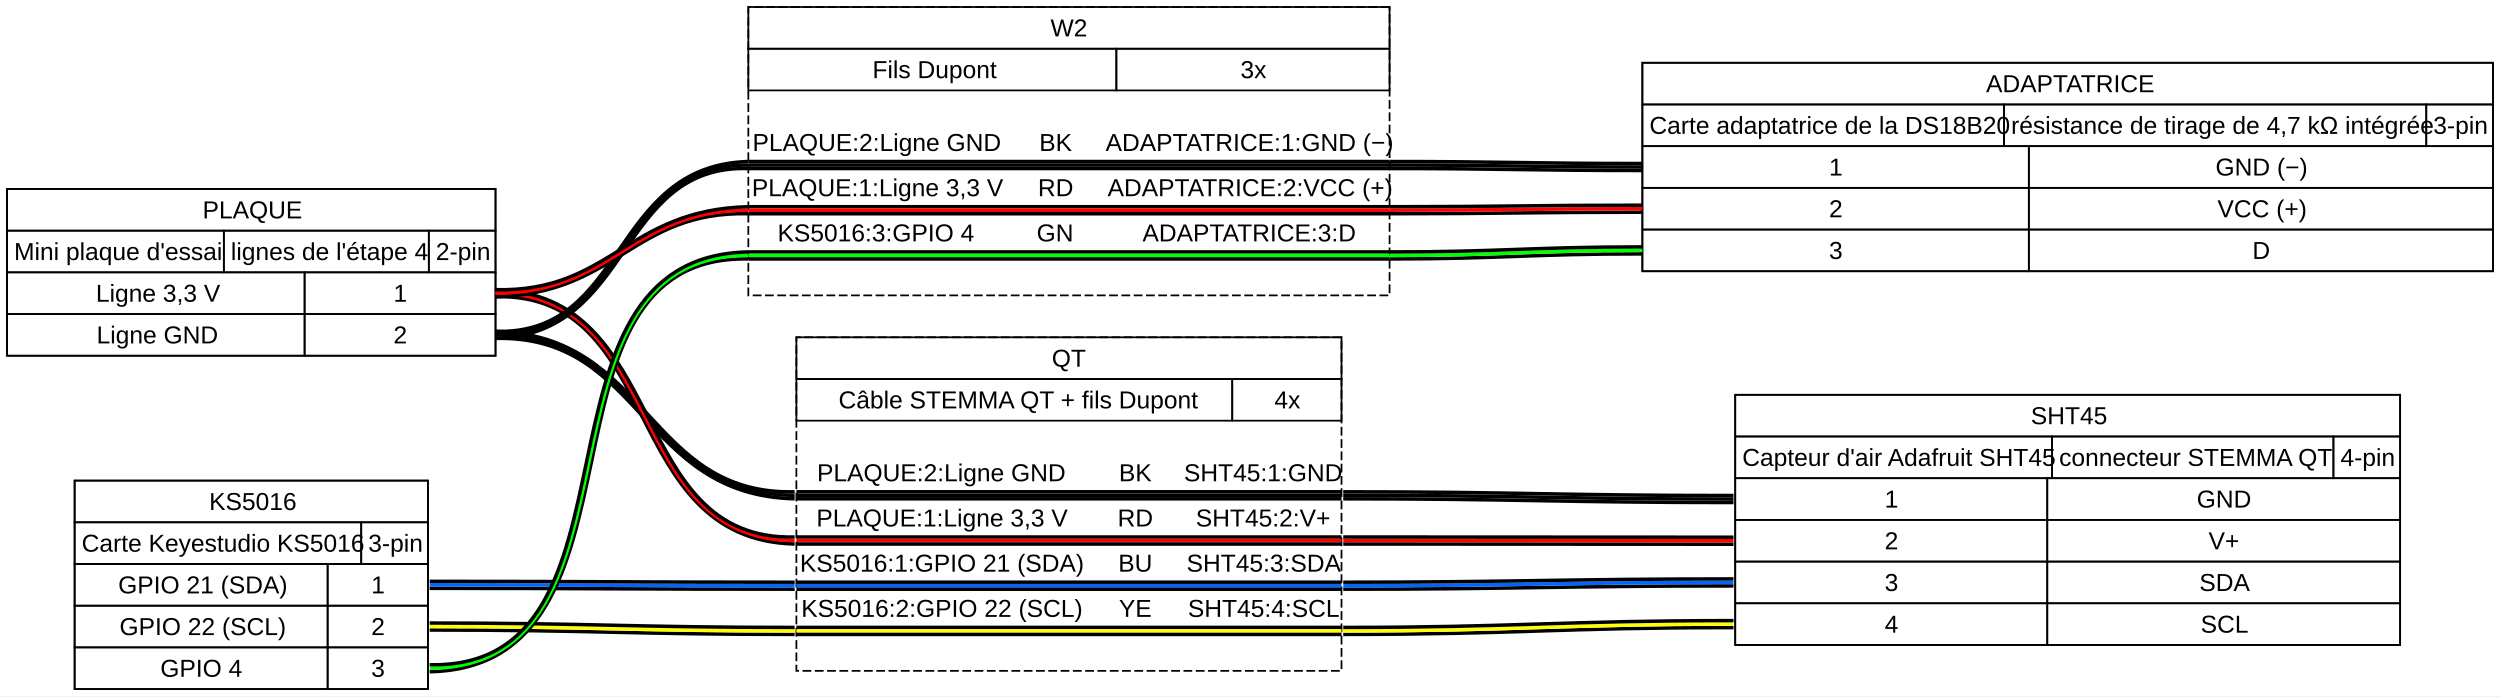
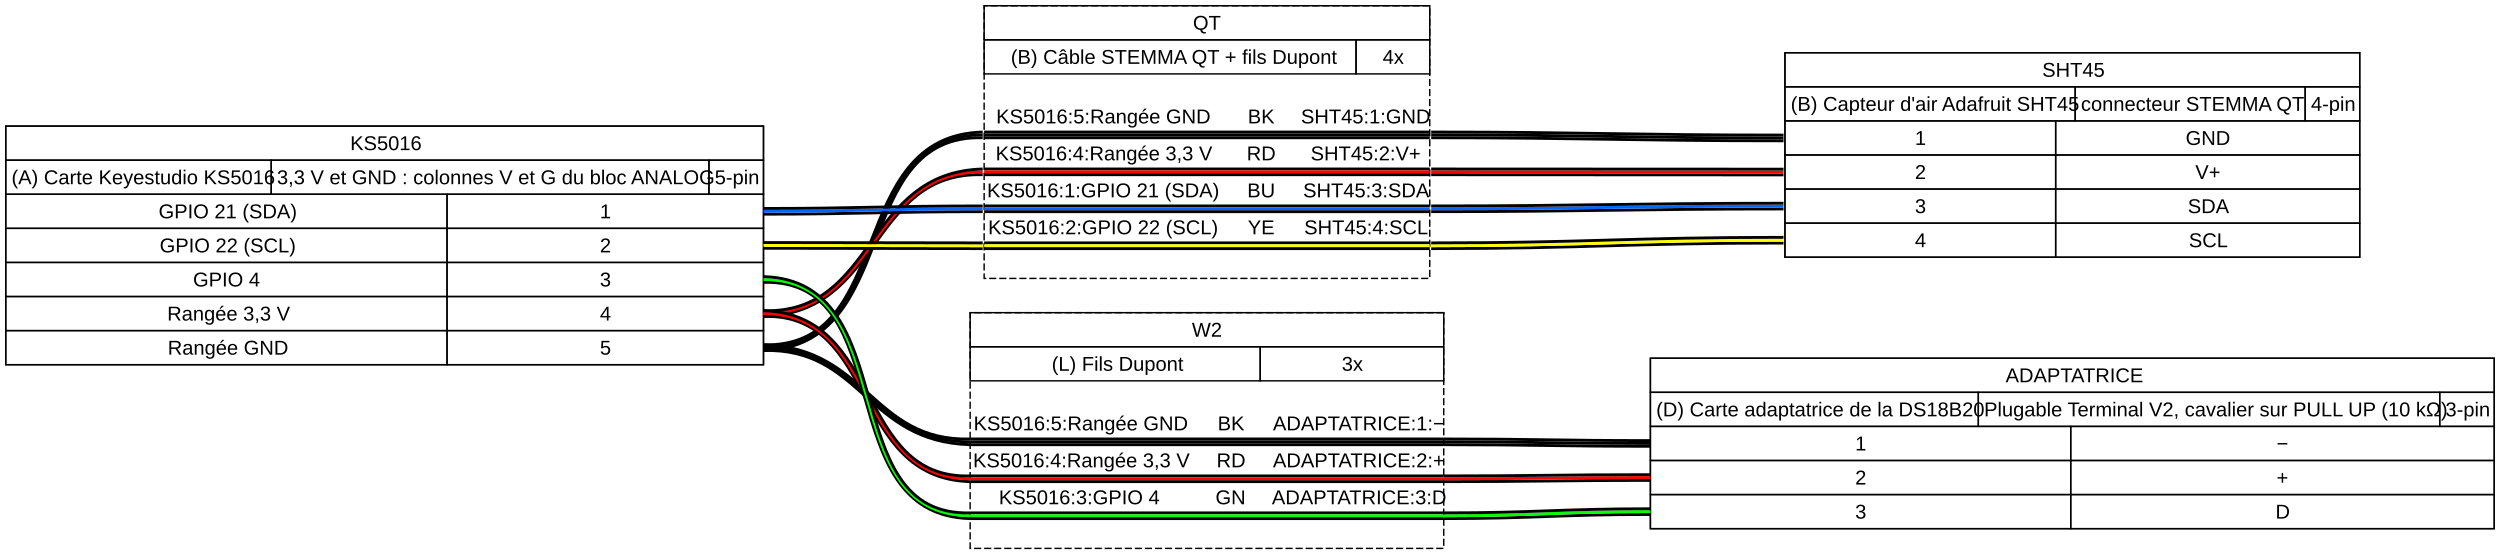
- <svg xmlns="http://www.w3.org/2000/svg" width="1424pt" height="397pt" viewBox="0.00 0.00 1424.00 397.00">
-   <g id="graph0" class="graph" transform="scale(1 1) rotate(0) translate(4 392.5)">
-     <polygon fill="#ffffff" stroke="none" points="-4,4 -4,-392.5 1420,-392.5 1420,4 -4,4" />
+ <svg xmlns="http://www.w3.org/2000/svg" width="1742pt" height="386pt" viewBox="0.00 0.00 1742.00 386.00">
+   <g id="graph0" class="graph" transform="scale(1 1) rotate(0) translate(4 382.12)">
+     <polygon fill="#ffffff" stroke="none" points="-4,4 -4,-382.12 1738,-382.12 1738,4 -4,4" />
    <g id="node1" class="node">
-       <polygon fill="#ffffff" stroke="black" points="278.25,-284.88 0,-284.88 0,-189.88 278.25,-189.88 278.25,-284.88" />
-       <polygon fill="none" stroke="black" points="0,-261.12 0,-284.88 278.25,-284.88 278.25,-261.12 0,-261.12" />
-       <text xml:space="preserve" text-anchor="start" x="111.38" y="-268.12" font-family="arial" font-size="14.00">PLAQUE</text>
-       <polygon fill="none" stroke="black" points="0,-237.38 0,-261.12 123.5,-261.12 123.5,-237.38 0,-237.38" />
-       <text xml:space="preserve" text-anchor="start" x="4" y="-244.38" font-family="arial" font-size="14.00">Mini plaque d'essai</text>
-       <polygon fill="none" stroke="black" points="123.5,-237.38 123.5,-261.12 240.25,-261.12 240.25,-237.38 123.5,-237.38" />
-       <text xml:space="preserve" text-anchor="start" x="127.5" y="-244.38" font-family="arial" font-size="14.00">lignes de l'étape 4</text>
-       <polygon fill="none" stroke="black" points="240.25,-237.38 240.25,-261.12 278.25,-261.12 278.25,-237.38 240.25,-237.38" />
-       <text xml:space="preserve" text-anchor="start" x="244.25" y="-244.38" font-family="arial" font-size="14.00">2-pin</text>
-       <polygon fill="none" stroke="black" points="0,-213.62 0,-237.38 169.5,-237.38 169.5,-213.62 0,-213.62" />
-       <text xml:space="preserve" text-anchor="start" x="50.62" y="-220.62" font-family="arial" font-size="14.00">Ligne 3,3 V</text>
-       <polygon fill="none" stroke="black" points="169.5,-213.62 169.5,-237.38 278.25,-237.38 278.25,-213.62 169.5,-213.62" />
-       <text xml:space="preserve" text-anchor="start" x="220.12" y="-220.62" font-family="arial" font-size="14.00">1</text>
-       <polygon fill="none" stroke="black" points="0,-189.88 0,-213.62 169.5,-213.62 169.5,-189.88 0,-189.88" />
-       <text xml:space="preserve" text-anchor="start" x="51" y="-196.88" font-family="arial" font-size="14.00">Ligne GND</text>
-       <polygon fill="none" stroke="black" points="169.5,-189.88 169.5,-213.62 278.25,-213.62 278.25,-189.88 169.5,-189.88" />
-       <text xml:space="preserve" text-anchor="start" x="220.12" y="-196.88" font-family="arial" font-size="14.00">2</text>
+       <polygon fill="#ffffff" stroke="black" points="528,-294.25 0,-294.25 0,-128 528,-128 528,-294.25" />
+       <polygon fill="none" stroke="black" points="0,-270.5 0,-294.25 528,-294.25 528,-270.5 0,-270.5" />
+       <text xml:space="preserve" text-anchor="start" x="240" y="-277.5" font-family="arial" font-size="14.00">KS5016</text>
+       <polygon fill="none" stroke="black" points="0,-246.75 0,-270.5 185,-270.5 185,-246.75 0,-246.75" />
+       <text xml:space="preserve" text-anchor="start" x="4" y="-253.75" font-family="arial" font-size="14.00">(A) Carte Keyestudio KS5016</text>
+       <polygon fill="none" stroke="black" points="185,-246.75 185,-270.5 490,-270.5 490,-246.75 185,-246.75" />
+       <text xml:space="preserve" text-anchor="start" x="189" y="-253.75" font-family="arial" font-size="14.00">3,3 V et GND : colonnes V et G du bloc ANALOG</text>
+       <polygon fill="none" stroke="black" points="490,-246.75 490,-270.5 528,-270.5 528,-246.75 490,-246.75" />
+       <text xml:space="preserve" text-anchor="start" x="494" y="-253.75" font-family="arial" font-size="14.00">5-pin</text>
+       <polygon fill="none" stroke="black" points="0,-223 0,-246.75 307.5,-246.75 307.5,-223 0,-223" />
+       <text xml:space="preserve" text-anchor="start" x="106.5" y="-230" font-family="arial" font-size="14.00">GPIO 21 (SDA)</text>
+       <polygon fill="none" stroke="black" points="307.5,-223 307.5,-246.75 528,-246.75 528,-223 307.5,-223" />
+       <text xml:space="preserve" text-anchor="start" x="414" y="-230" font-family="arial" font-size="14.00">1</text>
+       <polygon fill="none" stroke="black" points="0,-199.25 0,-223 307.5,-223 307.5,-199.25 0,-199.25" />
+       <text xml:space="preserve" text-anchor="start" x="107.25" y="-206.25" font-family="arial" font-size="14.00">GPIO 22 (SCL)</text>
+       <polygon fill="none" stroke="black" points="307.5,-199.25 307.5,-223 528,-223 528,-199.25 307.5,-199.25" />
+       <text xml:space="preserve" text-anchor="start" x="414" y="-206.25" font-family="arial" font-size="14.00">2</text>
+       <polygon fill="none" stroke="black" points="0,-175.5 0,-199.25 307.5,-199.25 307.5,-175.5 0,-175.5" />
+       <text xml:space="preserve" text-anchor="start" x="130.5" y="-182.5" font-family="arial" font-size="14.00">GPIO 4</text>
+       <polygon fill="none" stroke="black" points="307.5,-175.5 307.5,-199.25 528,-199.25 528,-175.5 307.5,-175.5" />
+       <text xml:space="preserve" text-anchor="start" x="414" y="-182.5" font-family="arial" font-size="14.00">3</text>
+       <polygon fill="none" stroke="black" points="0,-151.75 0,-175.5 307.5,-175.5 307.5,-151.75 0,-151.75" />
+       <text xml:space="preserve" text-anchor="start" x="112.5" y="-158.75" font-family="arial" font-size="14.00">Rangée 3,3 V</text>
+       <polygon fill="none" stroke="black" points="307.5,-151.75 307.5,-175.5 528,-175.5 528,-151.75 307.5,-151.75" />
+       <text xml:space="preserve" text-anchor="start" x="414" y="-158.75" font-family="arial" font-size="14.00">4</text>
+       <polygon fill="none" stroke="black" points="0,-128 0,-151.75 307.5,-151.75 307.5,-128 0,-128" />
+       <text xml:space="preserve" text-anchor="start" x="112.88" y="-135" font-family="arial" font-size="14.00">Rangée GND</text>
+       <polygon fill="none" stroke="black" points="307.5,-128 307.5,-151.75 528,-151.75 528,-128 307.5,-128" />
+       <text xml:space="preserve" text-anchor="start" x="414" y="-135" font-family="arial" font-size="14.00">5</text>
+     </g>
+     <g id="node4" class="node">
+       <polygon fill="#ffffff" stroke="black" stroke-dasharray="5,2" points="992.25,-378.12 681.75,-378.12 681.75,-188.12 992.25,-188.12 992.25,-378.12" />
+       <polygon fill="none" stroke="black" points="681.75,-354.38 681.75,-378.12 992.25,-378.12 992.25,-354.38 681.75,-354.38" />
+       <text xml:space="preserve" text-anchor="start" x="827.25" y="-361.38" font-family="arial" font-size="14.00">QT</text>
+       <polygon fill="none" stroke="black" points="681.75,-330.62 681.75,-354.38 940.88,-354.38 940.88,-330.62 681.75,-330.62" />
+       <text xml:space="preserve" text-anchor="start" x="700.31" y="-337.62" font-family="arial" font-size="14.00">(B) Câble STEMMA QT + fils Dupont</text>
+       <polygon fill="none" stroke="black" points="940.88,-330.62 940.88,-354.38 992.25,-354.38 992.25,-330.62 940.88,-330.62" />
+       <text xml:space="preserve" text-anchor="start" x="959.44" y="-337.62" font-family="arial" font-size="14.00">4x</text>
+       <text xml:space="preserve" text-anchor="start" x="760.62" y="-315.88" font-family="arial" font-size="14.00"> </text>
+       <text xml:space="preserve" text-anchor="start" x="690.12" y="-296.12" font-family="arial" font-size="14.00">KS5016:5:Rangée GND</text>
+       <text xml:space="preserve" text-anchor="start" x="846" y="-296.12" font-family="arial" font-size="14.00">     BK    </text>
+       <text xml:space="preserve" text-anchor="start" x="902.5" y="-296.12" font-family="arial" font-size="14.00">SHT45:1:GND</text>
+       <polygon fill="#000000" stroke="none" points="681.75,-289.12 681.75,-291.12 992.25,-291.12 992.25,-289.12 681.75,-289.12" />
+       <polygon fill="#000000" stroke="none" points="681.75,-287.12 681.75,-289.12 992.25,-289.12 992.25,-287.12 681.75,-287.12" />
+       <polygon fill="#000000" stroke="none" points="681.75,-285.12 681.75,-287.12 992.25,-287.12 992.25,-285.12 681.75,-285.12" />
+       <text xml:space="preserve" text-anchor="start" x="689.75" y="-270.38" font-family="arial" font-size="14.00">KS5016:4:Rangée 3,3 V</text>
+       <text xml:space="preserve" text-anchor="start" x="845.25" y="-270.38" font-family="arial" font-size="14.00">     RD    </text>
+       <text xml:space="preserve" text-anchor="start" x="909.25" y="-270.38" font-family="arial" font-size="14.00">SHT45:2:V+</text>
+       <polygon fill="#000000" stroke="none" points="681.75,-263.38 681.75,-265.38 992.25,-265.38 992.25,-263.38 681.75,-263.38" />
+       <polygon fill="#ff0000" stroke="none" points="681.75,-261.38 681.75,-263.38 992.25,-263.38 992.25,-261.38 681.75,-261.38" />
+       <polygon fill="#000000" stroke="none" points="681.75,-259.38 681.75,-261.38 992.25,-261.38 992.25,-259.38 681.75,-259.38" />
+       <text xml:space="preserve" text-anchor="start" x="683.75" y="-244.62" font-family="arial" font-size="14.00">KS5016:1:GPIO 21 (SDA)</text>
+       <text xml:space="preserve" text-anchor="start" x="845.62" y="-244.62" font-family="arial" font-size="14.00">     BU    </text>
+       <text xml:space="preserve" text-anchor="start" x="904" y="-244.62" font-family="arial" font-size="14.00">SHT45:3:SDA</text>
+       <polygon fill="#000000" stroke="none" points="681.75,-237.62 681.75,-239.62 992.25,-239.62 992.25,-237.62 681.75,-237.62" />
+       <polygon fill="#0066ff" stroke="none" points="681.75,-235.62 681.75,-237.62 992.25,-237.62 992.25,-235.62 681.75,-235.62" />
+       <polygon fill="#000000" stroke="none" points="681.75,-233.62 681.75,-235.62 992.25,-235.62 992.25,-233.62 681.75,-233.62" />
+       <text xml:space="preserve" text-anchor="start" x="684.5" y="-218.88" font-family="arial" font-size="14.00">KS5016:2:GPIO 22 (SCL)</text>
+       <text xml:space="preserve" text-anchor="start" x="846" y="-218.88" font-family="arial" font-size="14.00">     YE    </text>
+       <text xml:space="preserve" text-anchor="start" x="904.75" y="-218.88" font-family="arial" font-size="14.00">SHT45:4:SCL</text>
+       <polygon fill="#000000" stroke="none" points="681.75,-211.88 681.75,-213.88 992.25,-213.88 992.25,-211.88 681.75,-211.88" />
+       <polygon fill="#ffff00" stroke="none" points="681.75,-209.88 681.75,-211.88 992.25,-211.88 992.25,-209.88 681.75,-209.88" />
+       <polygon fill="#000000" stroke="none" points="681.75,-207.88 681.75,-209.88 992.25,-209.88 992.25,-207.88 681.75,-207.88" />
+       <text xml:space="preserve" text-anchor="start" x="760.62" y="-193.12" font-family="arial" font-size="14.00"> </text>
+     </g>
+     <g id="edge1" class="edge">
+       <path fill="none" stroke="#000000" stroke-width="2" d="M528,-137.88C624.55,-140.35 588.09,-288.6 680.75,-286.13" />
+       <path fill="none" stroke="#000000" stroke-width="2" d="M528,-139.87C622.61,-139.87 586.14,-288.13 680.75,-288.13" />
+       <path fill="none" stroke="#000000" stroke-width="2" d="M528,-141.87C620.66,-139.4 584.2,-287.65 680.75,-290.12" />
+     </g>
+     <g id="edge3" class="edge">
+       <path fill="none" stroke="#000000" stroke-width="2" d="M528,-161.63C610.83,-163.81 601.9,-262.56 680.75,-260.38" />
+       <path fill="none" stroke="#ff0000" stroke-width="2" d="M528,-163.62C608.84,-163.63 599.91,-262.38 680.75,-262.38" />
+       <path fill="none" stroke="#000000" stroke-width="2" d="M528,-165.62C606.85,-163.44 597.92,-262.19 680.75,-264.37" />
+     </g>
+     <g id="edge5" class="edge">
+       <path fill="none" stroke="#000000" stroke-width="2" d="M528,-232.88C596.1,-232.89 613.06,-234.64 680.75,-234.63" />
+       <path fill="none" stroke="#0066ff" stroke-width="2" d="M528,-234.88C595.89,-234.88 612.86,-236.62 680.75,-236.62" />
+       <path fill="none" stroke="#000000" stroke-width="2" d="M528,-236.87C595.69,-236.86 612.65,-238.61 680.75,-238.62" />
+     </g>
+     <g id="edge7" class="edge">
+       <path fill="none" stroke="#000000" stroke-width="2" d="M528,-209.13C595.86,-209.13 612.83,-208.88 680.75,-208.88" />
+       <path fill="none" stroke="#ffff00" stroke-width="2" d="M528,-211.13C595.89,-211.12 612.86,-210.87 680.75,-210.88" />
+       <path fill="none" stroke="#000000" stroke-width="2" d="M528,-213.12C595.92,-213.12 612.89,-212.87 680.75,-212.87" />
    </g>
    <g id="node5" class="node">
-       <polygon fill="#ffffff" stroke="black" stroke-dasharray="5,2" points="760.12,-200.38 449.62,-200.38 449.62,-10.38 760.12,-10.38 760.12,-200.38" />
-       <polygon fill="none" stroke="black" points="449.62,-176.62 449.62,-200.38 760.12,-200.38 760.12,-176.62 449.62,-176.62" />
-       <text xml:space="preserve" text-anchor="start" x="595.12" y="-183.62" font-family="arial" font-size="14.00">QT</text>
-       <polygon fill="none" stroke="black" points="449.62,-152.88 449.62,-176.62 697.88,-176.62 697.88,-152.88 449.62,-152.88" />
-       <text xml:space="preserve" text-anchor="start" x="473.62" y="-159.88" font-family="arial" font-size="14.00">Câble STEMMA QT + fils Dupont</text>
-       <polygon fill="none" stroke="black" points="697.88,-152.88 697.88,-176.62 760.12,-176.62 760.12,-152.88 697.88,-152.88" />
-       <text xml:space="preserve" text-anchor="start" x="721.88" y="-159.88" font-family="arial" font-size="14.00">4x</text>
-       <text xml:space="preserve" text-anchor="start" x="528.5" y="-138.12" font-family="arial" font-size="14.00"> </text>
-       <text xml:space="preserve" text-anchor="start" x="461.38" y="-118.38" font-family="arial" font-size="14.00">PLAQUE:2:Ligne GND</text>
-       <text xml:space="preserve" text-anchor="start" x="613.88" y="-118.38" font-family="arial" font-size="14.00">     BK    </text>
-       <text xml:space="preserve" text-anchor="start" x="670.38" y="-118.38" font-family="arial" font-size="14.00">SHT45:1:GND</text>
-       <polygon fill="#000000" stroke="none" points="449.62,-111.38 449.62,-113.38 760.12,-113.38 760.12,-111.38 449.62,-111.38" />
-       <polygon fill="#000000" stroke="none" points="449.62,-109.38 449.62,-111.38 760.12,-111.38 760.12,-109.38 449.62,-109.38" />
-       <polygon fill="#000000" stroke="none" points="449.62,-107.38 449.62,-109.38 760.12,-109.38 760.12,-107.38 449.62,-107.38" />
-       <text xml:space="preserve" text-anchor="start" x="461" y="-92.62" font-family="arial" font-size="14.00">PLAQUE:1:Ligne 3,3 V</text>
-       <text xml:space="preserve" text-anchor="start" x="613.12" y="-92.62" font-family="arial" font-size="14.00">     RD    </text>
-       <text xml:space="preserve" text-anchor="start" x="677.12" y="-92.62" font-family="arial" font-size="14.00">SHT45:2:V+</text>
-       <polygon fill="#000000" stroke="none" points="449.62,-85.62 449.62,-87.62 760.12,-87.62 760.12,-85.62 449.62,-85.62" />
-       <polygon fill="#ff0000" stroke="none" points="449.62,-83.62 449.62,-85.62 760.12,-85.62 760.12,-83.62 449.62,-83.62" />
-       <polygon fill="#000000" stroke="none" points="449.62,-81.62 449.62,-83.62 760.12,-83.62 760.12,-81.62 449.62,-81.62" />
-       <text xml:space="preserve" text-anchor="start" x="451.62" y="-66.88" font-family="arial" font-size="14.00">KS5016:1:GPIO 21 (SDA)</text>
-       <text xml:space="preserve" text-anchor="start" x="613.5" y="-66.88" font-family="arial" font-size="14.00">     BU    </text>
-       <text xml:space="preserve" text-anchor="start" x="671.88" y="-66.88" font-family="arial" font-size="14.00">SHT45:3:SDA</text>
-       <polygon fill="#000000" stroke="none" points="449.62,-59.88 449.62,-61.88 760.12,-61.88 760.12,-59.88 449.62,-59.88" />
-       <polygon fill="#0066ff" stroke="none" points="449.62,-57.88 449.62,-59.88 760.12,-59.88 760.12,-57.88 449.62,-57.88" />
-       <polygon fill="#000000" stroke="none" points="449.62,-55.88 449.62,-57.88 760.12,-57.88 760.12,-55.88 449.62,-55.88" />
-       <text xml:space="preserve" text-anchor="start" x="452.38" y="-41.12" font-family="arial" font-size="14.00">KS5016:2:GPIO 22 (SCL)</text>
-       <text xml:space="preserve" text-anchor="start" x="613.88" y="-41.12" font-family="arial" font-size="14.00">     YE    </text>
-       <text xml:space="preserve" text-anchor="start" x="672.62" y="-41.12" font-family="arial" font-size="14.00">SHT45:4:SCL</text>
-       <polygon fill="#000000" stroke="none" points="449.62,-34.12 449.62,-36.12 760.12,-36.12 760.12,-34.12 449.62,-34.12" />
-       <polygon fill="#ffff00" stroke="none" points="449.62,-32.12 449.62,-34.12 760.12,-34.12 760.12,-32.12 449.62,-32.12" />
-       <polygon fill="#000000" stroke="none" points="449.62,-30.12 449.62,-32.12 760.12,-32.12 760.12,-30.12 449.62,-30.12" />
-       <text xml:space="preserve" text-anchor="start" x="528.5" y="-15.38" font-family="arial" font-size="14.00"> </text>
-     </g>
-     <g id="edge1" class="edge">
-       <path fill="none" stroke="#000000" stroke-width="2" d="M278.25,-199.75C362.18,-201.78 360.7,-110.41 448.62,-108.38" />
-       <path fill="none" stroke="#000000" stroke-width="2" d="M278.25,-201.75C364.18,-201.75 362.7,-110.38 448.62,-110.38" />
-       <path fill="none" stroke="#000000" stroke-width="2" d="M278.25,-203.75C366.17,-201.72 364.7,-110.34 448.62,-112.37" />
-     </g>
-     <g id="edge3" class="edge">
-       <path fill="none" stroke="#000000" stroke-width="2" d="M278.25,-223.5C374.54,-225.86 348.4,-84.99 448.62,-82.63" />
-       <path fill="none" stroke="#ff0000" stroke-width="2" d="M278.25,-225.5C376.5,-225.5 350.37,-84.62 448.62,-84.62" />
-       <path fill="none" stroke="#000000" stroke-width="2" d="M278.25,-227.5C378.47,-225.14 352.34,-84.26 448.62,-86.62" />
-     </g>
-     <g id="node6" class="node">
-       <polygon fill="#ffffff" stroke="black" stroke-dasharray="5,2" points="787.5,-388.5 422.25,-388.5 422.25,-224.25 787.5,-224.25 787.5,-388.5" />
-       <polygon fill="none" stroke="black" points="422.25,-364.75 422.25,-388.5 787.5,-388.5 787.5,-364.75 422.25,-364.75" />
-       <text xml:space="preserve" text-anchor="start" x="594.38" y="-371.75" font-family="arial" font-size="14.00">W2</text>
-       <polygon fill="none" stroke="black" points="422.25,-341 422.25,-364.75 631.88,-364.75 631.88,-341 422.25,-341" />
-       <text xml:space="preserve" text-anchor="start" x="492.94" y="-348" font-family="arial" font-size="14.00">Fils Dupont</text>
-       <polygon fill="none" stroke="black" points="631.88,-341 631.88,-364.75 787.5,-364.75 787.5,-341 631.88,-341" />
-       <text xml:space="preserve" text-anchor="start" x="702.56" y="-348" font-family="arial" font-size="14.00">3x</text>
-       <text xml:space="preserve" text-anchor="start" x="491.75" y="-326.25" font-family="arial" font-size="14.00"> </text>
-       <text xml:space="preserve" text-anchor="start" x="424.62" y="-306.5" font-family="arial" font-size="14.00">PLAQUE:2:Ligne GND</text>
-       <text xml:space="preserve" text-anchor="start" x="568.5" y="-306.5" font-family="arial" font-size="14.00">     BK    </text>
-       <text xml:space="preserve" text-anchor="start" x="625.75" y="-306.5" font-family="arial" font-size="14.00">ADAPTATRICE:1:GND (−)</text>
-       <polygon fill="#000000" stroke="none" points="422.25,-299.5 422.25,-301.5 787.5,-301.5 787.5,-299.5 422.25,-299.5" />
-       <polygon fill="#000000" stroke="none" points="422.25,-297.5 422.25,-299.5 787.5,-299.5 787.5,-297.5 422.25,-297.5" />
-       <polygon fill="#000000" stroke="none" points="422.25,-295.5 422.25,-297.5 787.5,-297.5 787.5,-295.5 422.25,-295.5" />
-       <text xml:space="preserve" text-anchor="start" x="424.25" y="-280.75" font-family="arial" font-size="14.00">PLAQUE:1:Ligne 3,3 V</text>
-       <text xml:space="preserve" text-anchor="start" x="567.75" y="-280.75" font-family="arial" font-size="14.00">     RD    </text>
-       <text xml:space="preserve" text-anchor="start" x="626.88" y="-280.75" font-family="arial" font-size="14.00">ADAPTATRICE:2:VCC (+)</text>
-       <polygon fill="#000000" stroke="none" points="422.25,-273.75 422.25,-275.75 787.5,-275.75 787.5,-273.75 422.25,-273.75" />
-       <polygon fill="#ff0000" stroke="none" points="422.25,-271.75 422.25,-273.75 787.5,-273.75 787.5,-271.75 422.25,-271.75" />
-       <polygon fill="#000000" stroke="none" points="422.25,-269.75 422.25,-271.75 787.5,-271.75 787.5,-269.75 422.25,-269.75" />
-       <text xml:space="preserve" text-anchor="start" x="438.88" y="-255" font-family="arial" font-size="14.00">KS5016:3:GPIO 4</text>
-       <text xml:space="preserve" text-anchor="start" x="567" y="-255" font-family="arial" font-size="14.00">     GN    </text>
-       <text xml:space="preserve" text-anchor="start" x="646.75" y="-255" font-family="arial" font-size="14.00">ADAPTATRICE:3:D</text>
-       <polygon fill="#000000" stroke="none" points="422.25,-248 422.25,-250 787.5,-250 787.5,-248 422.25,-248" />
-       <polygon fill="#00ff00" stroke="none" points="422.25,-246 422.25,-248 787.5,-248 787.5,-246 422.25,-246" />
-       <polygon fill="#000000" stroke="none" points="422.25,-244 422.25,-246 787.5,-246 787.5,-244 422.25,-244" />
-       <text xml:space="preserve" text-anchor="start" x="491.75" y="-229.25" font-family="arial" font-size="14.00"> </text>
+       <polygon fill="#ffffff" stroke="black" stroke-dasharray="5,2" points="1002,-164.25 672,-164.25 672,0 1002,0 1002,-164.25" />
+       <polygon fill="none" stroke="black" points="672,-140.5 672,-164.25 1002,-164.25 1002,-140.5 672,-140.5" />
+       <text xml:space="preserve" text-anchor="start" x="826.5" y="-147.5" font-family="arial" font-size="14.00">W2</text>
+       <polygon fill="none" stroke="black" points="672,-116.75 672,-140.5 874.12,-140.5 874.12,-116.75 672,-116.75" />
+       <text xml:space="preserve" text-anchor="start" x="728.81" y="-123.75" font-family="arial" font-size="14.00">(L) Fils Dupont</text>
+       <polygon fill="none" stroke="black" points="874.12,-116.75 874.12,-140.5 1002,-140.5 1002,-116.75 874.12,-116.75" />
+       <text xml:space="preserve" text-anchor="start" x="930.94" y="-123.75" font-family="arial" font-size="14.00">3x</text>
+       <text xml:space="preserve" text-anchor="start" x="744.88" y="-102" font-family="arial" font-size="14.00"> </text>
+       <text xml:space="preserve" text-anchor="start" x="674.38" y="-82.25" font-family="arial" font-size="14.00">KS5016:5:Rangée GND</text>
+       <text xml:space="preserve" text-anchor="start" x="825" y="-82.25" font-family="arial" font-size="14.00">     BK    </text>
+       <text xml:space="preserve" text-anchor="start" x="883" y="-82.25" font-family="arial" font-size="14.00">ADAPTATRICE:1:−</text>
+       <polygon fill="#000000" stroke="none" points="672,-75.25 672,-77.25 1002,-77.25 1002,-75.25 672,-75.25" />
+       <polygon fill="#000000" stroke="none" points="672,-73.25 672,-75.25 1002,-75.25 1002,-73.25 672,-73.25" />
+       <polygon fill="#000000" stroke="none" points="672,-71.25 672,-73.25 1002,-73.25 1002,-71.25 672,-71.25" />
+       <text xml:space="preserve" text-anchor="start" x="674" y="-56.5" font-family="arial" font-size="14.00">KS5016:4:Rangée 3,3 V</text>
+       <text xml:space="preserve" text-anchor="start" x="824.25" y="-56.5" font-family="arial" font-size="14.00">     RD    </text>
+       <text xml:space="preserve" text-anchor="start" x="883" y="-56.5" font-family="arial" font-size="14.00">ADAPTATRICE:2:+</text>
+       <polygon fill="#000000" stroke="none" points="672,-49.5 672,-51.5 1002,-51.5 1002,-49.5 672,-49.5" />
+       <polygon fill="#ff0000" stroke="none" points="672,-47.5 672,-49.5 1002,-49.5 1002,-47.5 672,-47.5" />
+       <polygon fill="#000000" stroke="none" points="672,-45.5 672,-47.5 1002,-47.5 1002,-45.5 672,-45.5" />
+       <text xml:space="preserve" text-anchor="start" x="692" y="-30.75" font-family="arial" font-size="14.00">KS5016:3:GPIO 4</text>
+       <text xml:space="preserve" text-anchor="start" x="823.5" y="-30.75" font-family="arial" font-size="14.00">     GN    </text>
+       <text xml:space="preserve" text-anchor="start" x="882.25" y="-30.75" font-family="arial" font-size="14.00">ADAPTATRICE:3:D</text>
+       <polygon fill="#000000" stroke="none" points="672,-23.75 672,-25.75 1002,-25.75 1002,-23.75 672,-23.75" />
+       <polygon fill="#00ff00" stroke="none" points="672,-21.75 672,-23.75 1002,-23.75 1002,-21.75 672,-21.75" />
+       <polygon fill="#000000" stroke="none" points="672,-19.75 672,-21.75 1002,-21.75 1002,-19.75 672,-19.75" />
+       <text xml:space="preserve" text-anchor="start" x="744.88" y="-5" font-family="arial" font-size="14.00"> </text>
    </g>
    <g id="edge9" class="edge">
-       <path fill="none" stroke="#000000" stroke-width="2" d="M278.25,-199.75C357.34,-201.96 347.14,-298.71 422.25,-296.5" />
-       <path fill="none" stroke="#000000" stroke-width="2" d="M278.25,-201.75C355.35,-201.75 345.15,-298.5 422.25,-298.5" />
-       <path fill="none" stroke="#000000" stroke-width="2" d="M278.25,-203.75C353.36,-201.54 343.16,-298.29 422.25,-300.5" />
+       <path fill="none" stroke="#000000" stroke-width="2" d="M528,-137.88C596.34,-139.77 599.67,-74.15 672,-72.25" />
+       <path fill="none" stroke="#000000" stroke-width="2" d="M528,-139.88C598.33,-139.88 601.67,-74.25 672,-74.25" />
+       <path fill="none" stroke="#000000" stroke-width="2" d="M528,-141.87C600.33,-139.98 603.66,-74.35 672,-76.25" />
    </g>
    <g id="edge11" class="edge">
-       <path fill="none" stroke="#000000" stroke-width="2" d="M278.25,-223.5C347.57,-225.11 356.86,-272.36 422.25,-270.75" />
-       <path fill="none" stroke="#ff0000" stroke-width="2" d="M278.25,-225.5C345.61,-225.5 354.89,-272.75 422.25,-272.75" />
-       <path fill="none" stroke="#000000" stroke-width="2" d="M278.25,-227.5C343.64,-225.89 352.93,-273.14 422.25,-274.75" />
+       <path fill="none" stroke="#000000" stroke-width="2" d="M528,-161.63C607.97,-163.97 588.09,-48.84 672,-46.5" />
+       <path fill="none" stroke="#ff0000" stroke-width="2" d="M528,-163.62C609.94,-163.62 590.06,-48.5 672,-48.5" />
+       <path fill="none" stroke="#000000" stroke-width="2" d="M528,-165.62C611.91,-163.28 592.03,-48.16 672,-50.5" />
+     </g>
+     <g id="edge13" class="edge">
+       <path fill="none" stroke="#000000" stroke-width="2" d="M528,-185.38C623.3,-187.96 572.88,-23.34 672,-20.75" />
+       <path fill="none" stroke="#00ff00" stroke-width="2" d="M528,-187.37C625.21,-187.38 574.79,-22.75 672,-22.75" />
+       <path fill="none" stroke="#000000" stroke-width="2" d="M528,-189.37C627.12,-186.79 576.7,-22.16 672,-24.75" />
    </g>
    <g id="node2" class="node">
-       <polygon fill="#ffffff" stroke="black" points="1363.12,-167.62 984.38,-167.62 984.38,-25.12 1363.12,-25.12 1363.12,-167.62" />
-       <polygon fill="none" stroke="black" points="984.38,-143.88 984.38,-167.62 1363.12,-167.62 1363.12,-143.88 984.38,-143.88" />
-       <text xml:space="preserve" text-anchor="start" x="1152.75" y="-150.88" font-family="arial" font-size="14.00">SHT45</text>
-       <polygon fill="none" stroke="black" points="984.38,-120.12 984.38,-143.88 1164.88,-143.88 1164.88,-120.12 984.38,-120.12" />
-       <text xml:space="preserve" text-anchor="start" x="988.38" y="-127.12" font-family="arial" font-size="14.00">Capteur d'air Adafruit SHT45</text>
-       <polygon fill="none" stroke="black" points="1164.88,-120.12 1164.88,-143.88 1325.12,-143.88 1325.12,-120.12 1164.88,-120.12" />
-       <text xml:space="preserve" text-anchor="start" x="1168.88" y="-127.12" font-family="arial" font-size="14.00">connecteur STEMMA QT</text>
-       <polygon fill="none" stroke="black" points="1325.12,-120.12 1325.12,-143.88 1363.12,-143.88 1363.12,-120.12 1325.12,-120.12" />
-       <text xml:space="preserve" text-anchor="start" x="1329.12" y="-127.12" font-family="arial" font-size="14.00">4-pin</text>
-       <polygon fill="none" stroke="black" points="984.38,-96.38 984.38,-120.12 1162.12,-120.12 1162.12,-96.38 984.38,-96.38" />
-       <text xml:space="preserve" text-anchor="start" x="1069.5" y="-103.38" font-family="arial" font-size="14.00">1</text>
-       <polygon fill="none" stroke="black" points="1162.12,-96.38 1162.12,-120.12 1363.12,-120.12 1363.12,-96.38 1162.12,-96.38" />
-       <text xml:space="preserve" text-anchor="start" x="1247.25" y="-103.38" font-family="arial" font-size="14.00">GND</text>
-       <polygon fill="none" stroke="black" points="984.38,-72.62 984.38,-96.38 1162.12,-96.38 1162.12,-72.62 984.38,-72.62" />
-       <text xml:space="preserve" text-anchor="start" x="1069.5" y="-79.62" font-family="arial" font-size="14.00">2</text>
-       <polygon fill="none" stroke="black" points="1162.12,-72.62 1162.12,-96.38 1363.12,-96.38 1363.12,-72.62 1162.12,-72.62" />
-       <text xml:space="preserve" text-anchor="start" x="1254" y="-79.62" font-family="arial" font-size="14.00">V+</text>
-       <polygon fill="none" stroke="black" points="984.38,-48.88 984.38,-72.62 1162.12,-72.62 1162.12,-48.88 984.38,-48.88" />
-       <text xml:space="preserve" text-anchor="start" x="1069.5" y="-55.88" font-family="arial" font-size="14.00">3</text>
-       <polygon fill="none" stroke="black" points="1162.12,-48.88 1162.12,-72.62 1363.12,-72.62 1363.12,-48.88 1162.12,-48.88" />
-       <text xml:space="preserve" text-anchor="start" x="1248.75" y="-55.88" font-family="arial" font-size="14.00">SDA</text>
-       <polygon fill="none" stroke="black" points="984.38,-25.12 984.38,-48.88 1162.12,-48.88 1162.12,-25.12 984.38,-25.12" />
-       <text xml:space="preserve" text-anchor="start" x="1069.5" y="-32.12" font-family="arial" font-size="14.00">4</text>
-       <polygon fill="none" stroke="black" points="1162.12,-25.12 1162.12,-48.88 1363.12,-48.88 1363.12,-25.12 1162.12,-25.12" />
-       <text xml:space="preserve" text-anchor="start" x="1249.5" y="-32.12" font-family="arial" font-size="14.00">SCL</text>
+       <polygon fill="#ffffff" stroke="black" points="1640.25,-345.38 1239.75,-345.38 1239.75,-202.88 1640.25,-202.88 1640.25,-345.38" />
+       <polygon fill="none" stroke="black" points="1239.75,-321.62 1239.75,-345.38 1640.25,-345.38 1640.25,-321.62 1239.75,-321.62" />
+       <text xml:space="preserve" text-anchor="start" x="1419" y="-328.62" font-family="arial" font-size="14.00">SHT45</text>
+       <polygon fill="none" stroke="black" points="1239.75,-297.88 1239.75,-321.62 1442,-321.62 1442,-297.88 1239.75,-297.88" />
+       <text xml:space="preserve" text-anchor="start" x="1243.75" y="-304.88" font-family="arial" font-size="14.00">(B) Capteur d'air Adafruit SHT45</text>
+       <polygon fill="none" stroke="black" points="1442,-297.88 1442,-321.62 1602.25,-321.62 1602.25,-297.88 1442,-297.88" />
+       <text xml:space="preserve" text-anchor="start" x="1446" y="-304.88" font-family="arial" font-size="14.00">connecteur STEMMA QT</text>
+       <polygon fill="none" stroke="black" points="1602.25,-297.88 1602.25,-321.62 1640.25,-321.62 1640.25,-297.88 1602.25,-297.88" />
+       <text xml:space="preserve" text-anchor="start" x="1606.25" y="-304.88" font-family="arial" font-size="14.00">4-pin</text>
+       <polygon fill="none" stroke="black" points="1239.75,-274.12 1239.75,-297.88 1428.38,-297.88 1428.38,-274.12 1239.75,-274.12" />
+       <text xml:space="preserve" text-anchor="start" x="1330.31" y="-281.12" font-family="arial" font-size="14.00">1</text>
+       <polygon fill="none" stroke="black" points="1428.38,-274.12 1428.38,-297.88 1640.25,-297.88 1640.25,-274.12 1428.38,-274.12" />
+       <text xml:space="preserve" text-anchor="start" x="1518.94" y="-281.12" font-family="arial" font-size="14.00">GND</text>
+       <polygon fill="none" stroke="black" points="1239.75,-250.38 1239.75,-274.12 1428.38,-274.12 1428.38,-250.38 1239.75,-250.38" />
+       <text xml:space="preserve" text-anchor="start" x="1330.31" y="-257.38" font-family="arial" font-size="14.00">2</text>
+       <polygon fill="none" stroke="black" points="1428.38,-250.38 1428.38,-274.12 1640.25,-274.12 1640.25,-250.38 1428.38,-250.38" />
+       <text xml:space="preserve" text-anchor="start" x="1525.69" y="-257.38" font-family="arial" font-size="14.00">V+</text>
+       <polygon fill="none" stroke="black" points="1239.75,-226.62 1239.75,-250.38 1428.38,-250.38 1428.38,-226.62 1239.75,-226.62" />
+       <text xml:space="preserve" text-anchor="start" x="1330.31" y="-233.62" font-family="arial" font-size="14.00">3</text>
+       <polygon fill="none" stroke="black" points="1428.38,-226.62 1428.38,-250.38 1640.25,-250.38 1640.25,-226.62 1428.38,-226.62" />
+       <text xml:space="preserve" text-anchor="start" x="1520.44" y="-233.62" font-family="arial" font-size="14.00">SDA</text>
+       <polygon fill="none" stroke="black" points="1239.75,-202.88 1239.75,-226.62 1428.38,-226.62 1428.38,-202.88 1239.75,-202.88" />
+       <text xml:space="preserve" text-anchor="start" x="1330.31" y="-209.88" font-family="arial" font-size="14.00">4</text>
+       <polygon fill="none" stroke="black" points="1428.38,-202.88 1428.38,-226.62 1640.25,-226.62 1640.25,-202.88 1428.38,-202.88" />
+       <text xml:space="preserve" text-anchor="start" x="1521.19" y="-209.88" font-family="arial" font-size="14.00">SCL</text>
    </g>
    <g id="node3" class="node">
-       <polygon fill="#ffffff" stroke="black" points="239.75,-118.75 38.5,-118.75 38.5,0 239.75,0 239.75,-118.75" />
-       <polygon fill="none" stroke="black" points="38.5,-95 38.5,-118.75 239.75,-118.75 239.75,-95 38.5,-95" />
-       <text xml:space="preserve" text-anchor="start" x="115.12" y="-102" font-family="arial" font-size="14.00">KS5016</text>
-       <polygon fill="none" stroke="black" points="38.5,-71.25 38.5,-95 201.75,-95 201.75,-71.25 38.5,-71.25" />
-       <text xml:space="preserve" text-anchor="start" x="42.5" y="-78.25" font-family="arial" font-size="14.00">Carte Keyestudio KS5016</text>
-       <polygon fill="none" stroke="black" points="201.75,-71.25 201.75,-95 239.75,-95 239.75,-71.25 201.75,-71.25" />
-       <text xml:space="preserve" text-anchor="start" x="205.75" y="-78.25" font-family="arial" font-size="14.00">3-pin</text>
-       <polygon fill="none" stroke="black" points="38.5,-47.5 38.5,-71.25 182.62,-71.25 182.62,-47.5 38.5,-47.5" />
-       <text xml:space="preserve" text-anchor="start" x="63.31" y="-54.5" font-family="arial" font-size="14.00">GPIO 21 (SDA)</text>
-       <polygon fill="none" stroke="black" points="182.62,-47.5 182.62,-71.25 239.75,-71.25 239.75,-47.5 182.62,-47.5" />
-       <text xml:space="preserve" text-anchor="start" x="207.44" y="-54.5" font-family="arial" font-size="14.00">1</text>
-       <polygon fill="none" stroke="black" points="38.5,-23.75 38.5,-47.5 182.62,-47.5 182.62,-23.75 38.5,-23.75" />
-       <text xml:space="preserve" text-anchor="start" x="64.06" y="-30.75" font-family="arial" font-size="14.00">GPIO 22 (SCL)</text>
-       <polygon fill="none" stroke="black" points="182.62,-23.75 182.62,-47.5 239.75,-47.5 239.75,-23.75 182.62,-23.75" />
-       <text xml:space="preserve" text-anchor="start" x="207.44" y="-30.75" font-family="arial" font-size="14.00">2</text>
-       <polygon fill="none" stroke="black" points="38.5,0 38.5,-23.75 182.62,-23.75 182.62,0 38.5,0" />
-       <text xml:space="preserve" text-anchor="start" x="87.31" y="-7" font-family="arial" font-size="14.00">GPIO 4</text>
-       <polygon fill="none" stroke="black" points="182.62,0 182.62,-23.75 239.75,-23.75 239.75,0 182.62,0" />
-       <text xml:space="preserve" text-anchor="start" x="207.44" y="-7" font-family="arial" font-size="14.00">3</text>
-     </g>
-     <g id="edge5" class="edge">
-       <path fill="none" stroke="#000000" stroke-width="2" d="M240.75,-57.38C333.1,-57.38 356.19,-56.88 448.62,-56.88" />
-       <path fill="none" stroke="#0066ff" stroke-width="2" d="M240.75,-59.38C333.14,-59.38 356.24,-58.88 448.62,-58.88" />
-       <path fill="none" stroke="#000000" stroke-width="2" d="M240.75,-61.37C333.18,-61.37 356.28,-60.87 448.62,-60.87" />
-     </g>
-     <g id="edge7" class="edge">
-       <path fill="none" stroke="#000000" stroke-width="2" d="M240.75,-33.63C332.93,-33.64 356.01,-31.14 448.62,-31.13" />
-       <path fill="none" stroke="#ffff00" stroke-width="2" d="M240.75,-35.63C333.15,-35.63 356.23,-33.12 448.62,-33.12" />
-       <path fill="none" stroke="#000000" stroke-width="2" d="M240.75,-37.62C333.36,-37.61 356.44,-35.11 448.62,-35.12" />
-     </g>
-     <g id="edge13" class="edge">
-       <path fill="none" stroke="#000000" stroke-width="2" d="M240.75,-9.88C374.65,-12.54 292.12,-247.66 422.25,-245" />
-       <path fill="none" stroke="#00ff00" stroke-width="2" d="M240.75,-11.88C372.76,-11.88 290.24,-247 422.25,-247" />
-       <path fill="none" stroke="#000000" stroke-width="2" d="M240.75,-13.87C370.88,-11.21 288.35,-246.34 422.25,-249" />
-     </g>
-     <g id="node4" class="node">
-       <polygon fill="#ffffff" stroke="black" points="1416,-356.75 931.5,-356.75 931.5,-238 1416,-238 1416,-356.75" />
-       <polygon fill="none" stroke="black" points="931.5,-333 931.5,-356.75 1416,-356.75 1416,-333 931.5,-333" />
-       <text xml:space="preserve" text-anchor="start" x="1127.25" y="-340" font-family="arial" font-size="14.00">ADAPTATRICE</text>
-       <polygon fill="none" stroke="black" points="931.5,-309.25 931.5,-333 1137.5,-333 1137.5,-309.25 931.5,-309.25" />
-       <text xml:space="preserve" text-anchor="start" x="935.5" y="-316.25" font-family="arial" font-size="14.00">Carte adaptatrice de la DS18B20</text>
-       <polygon fill="none" stroke="black" points="1137.5,-309.25 1137.5,-333 1378,-333 1378,-309.25 1137.5,-309.25" />
-       <text xml:space="preserve" text-anchor="start" x="1141.5" y="-316.25" font-family="arial" font-size="14.00">résistance de tirage de 4,7 kΩ intégrée</text>
-       <polygon fill="none" stroke="black" points="1378,-309.25 1378,-333 1416,-333 1416,-309.25 1378,-309.25" />
-       <text xml:space="preserve" text-anchor="start" x="1382" y="-316.25" font-family="arial" font-size="14.00">3-pin</text>
-       <polygon fill="none" stroke="black" points="931.5,-285.5 931.5,-309.25 1151.62,-309.25 1151.62,-285.5 931.5,-285.5" />
-       <text xml:space="preserve" text-anchor="start" x="1037.81" y="-292.5" font-family="arial" font-size="14.00">1</text>
-       <polygon fill="none" stroke="black" points="1151.62,-285.5 1151.62,-309.25 1416,-309.25 1416,-285.5 1151.62,-285.5" />
-       <text xml:space="preserve" text-anchor="start" x="1257.94" y="-292.5" font-family="arial" font-size="14.00">GND (−)</text>
-       <polygon fill="none" stroke="black" points="931.5,-261.75 931.5,-285.5 1151.62,-285.5 1151.62,-261.75 931.5,-261.75" />
-       <text xml:space="preserve" text-anchor="start" x="1037.81" y="-268.75" font-family="arial" font-size="14.00">2</text>
-       <polygon fill="none" stroke="black" points="1151.62,-261.75 1151.62,-285.5 1416,-285.5 1416,-261.75 1151.62,-261.75" />
-       <text xml:space="preserve" text-anchor="start" x="1259.06" y="-268.75" font-family="arial" font-size="14.00">VCC (+)</text>
-       <polygon fill="none" stroke="black" points="931.5,-238 931.5,-261.75 1151.62,-261.75 1151.62,-238 931.5,-238" />
-       <text xml:space="preserve" text-anchor="start" x="1037.81" y="-245" font-family="arial" font-size="14.00">3</text>
-       <polygon fill="none" stroke="black" points="1151.62,-238 1151.62,-261.75 1416,-261.75 1416,-238 1151.62,-238" />
-       <text xml:space="preserve" text-anchor="start" x="1278.94" y="-245" font-family="arial" font-size="14.00">D</text>
+       <polygon fill="#ffffff" stroke="black" points="1734,-132.5 1146,-132.5 1146,-13.75 1734,-13.75 1734,-132.5" />
+       <polygon fill="none" stroke="black" points="1146,-108.75 1146,-132.5 1734,-132.5 1734,-108.75 1146,-108.75" />
+       <text xml:space="preserve" text-anchor="start" x="1393.5" y="-115.75" font-family="arial" font-size="14.00">ADAPTATRICE</text>
+       <polygon fill="none" stroke="black" points="1146,-85 1146,-108.75 1374.5,-108.75 1374.5,-85 1146,-85" />
+       <text xml:space="preserve" text-anchor="start" x="1150" y="-92" font-family="arial" font-size="14.00">(D) Carte adaptatrice de la DS18B20</text>
+       <polygon fill="none" stroke="black" points="1374.5,-85 1374.5,-108.75 1696,-108.75 1696,-85 1374.5,-85" />
+       <text xml:space="preserve" text-anchor="start" x="1378.5" y="-92" font-family="arial" font-size="14.00">Plugable Terminal V2, cavalier sur PULL UP (10 kΩ)</text>
+       <polygon fill="none" stroke="black" points="1696,-85 1696,-108.75 1734,-108.75 1734,-85 1696,-85" />
+       <text xml:space="preserve" text-anchor="start" x="1700" y="-92" font-family="arial" font-size="14.00">3-pin</text>
+       <polygon fill="none" stroke="black" points="1146,-61.25 1146,-85 1438.88,-85 1438.88,-61.25 1146,-61.25" />
+       <text xml:space="preserve" text-anchor="start" x="1288.69" y="-68.25" font-family="arial" font-size="14.00">1</text>
+       <polygon fill="none" stroke="black" points="1438.88,-61.25 1438.88,-85 1734,-85 1734,-61.25 1438.88,-61.25" />
+       <text xml:space="preserve" text-anchor="start" x="1582.31" y="-68.25" font-family="arial" font-size="14.00">−</text>
+       <polygon fill="none" stroke="black" points="1146,-37.5 1146,-61.25 1438.88,-61.25 1438.88,-37.5 1146,-37.5" />
+       <text xml:space="preserve" text-anchor="start" x="1288.69" y="-44.5" font-family="arial" font-size="14.00">2</text>
+       <polygon fill="none" stroke="black" points="1438.88,-37.5 1438.88,-61.25 1734,-61.25 1734,-37.5 1438.88,-37.5" />
+       <text xml:space="preserve" text-anchor="start" x="1582.31" y="-44.5" font-family="arial" font-size="14.00">+</text>
+       <polygon fill="none" stroke="black" points="1146,-13.75 1146,-37.5 1438.88,-37.5 1438.88,-13.75 1146,-13.75" />
+       <text xml:space="preserve" text-anchor="start" x="1288.69" y="-20.75" font-family="arial" font-size="14.00">3</text>
+       <polygon fill="none" stroke="black" points="1438.88,-13.75 1438.88,-37.5 1734,-37.5 1734,-13.75 1438.88,-13.75" />
+       <text xml:space="preserve" text-anchor="start" x="1581.56" y="-20.75" font-family="arial" font-size="14.00">D</text>
    </g>
    <g id="edge2" class="edge">
-       <path fill="none" stroke="#000000" stroke-width="2" d="M761.12,-108.38C859.74,-108.38 884.42,-106.26 983.38,-106.25" />
-       <path fill="none" stroke="#000000" stroke-width="2" d="M761.12,-110.38C859.91,-110.38 884.59,-108.25 983.38,-108.25" />
-       <path fill="none" stroke="#000000" stroke-width="2" d="M761.12,-112.37C860.08,-112.37 884.76,-110.24 983.38,-110.25" />
+       <path fill="none" stroke="#000000" stroke-width="2" d="M993.25,-286.13C1102.21,-286.13 1129.48,-284.01 1238.75,-284" />
+       <path fill="none" stroke="#000000" stroke-width="2" d="M993.25,-288.13C1102.37,-288.12 1129.63,-286 1238.75,-286" />
+       <path fill="none" stroke="#000000" stroke-width="2" d="M993.25,-290.12C1102.52,-290.12 1129.79,-287.99 1238.75,-288" />
    </g>
    <g id="edge4" class="edge">
-       <path fill="none" stroke="#000000" stroke-width="2" d="M761.12,-82.63C859.89,-82.63 884.59,-82.5 983.38,-82.5" />
-       <path fill="none" stroke="#ff0000" stroke-width="2" d="M761.12,-84.62C859.9,-84.63 884.6,-84.5 983.38,-84.5" />
-       <path fill="none" stroke="#000000" stroke-width="2" d="M761.12,-86.62C859.91,-86.62 884.61,-86.5 983.38,-86.5" />
+       <path fill="none" stroke="#000000" stroke-width="2" d="M993.25,-260.38C1102.35,-260.38 1129.63,-260.25 1238.75,-260.25" />
+       <path fill="none" stroke="#ff0000" stroke-width="2" d="M993.25,-262.38C1102.36,-262.37 1129.64,-262.25 1238.75,-262.25" />
+       <path fill="none" stroke="#000000" stroke-width="2" d="M993.25,-264.37C1102.37,-264.37 1129.65,-264.25 1238.75,-264.25" />
    </g>
    <g id="edge6" class="edge">
-       <path fill="none" stroke="#000000" stroke-width="2" d="M761.12,-56.88C860.06,-56.88 884.75,-58.76 983.38,-58.75" />
-       <path fill="none" stroke="#0066ff" stroke-width="2" d="M761.12,-58.88C859.91,-58.88 884.59,-60.75 983.38,-60.75" />
-       <path fill="none" stroke="#000000" stroke-width="2" d="M761.12,-60.87C859.75,-60.87 884.44,-62.74 983.38,-62.75" />
+       <path fill="none" stroke="#000000" stroke-width="2" d="M993.25,-234.63C1102.5,-234.63 1129.77,-236.5 1238.75,-236.5" />
+       <path fill="none" stroke="#0066ff" stroke-width="2" d="M993.25,-236.62C1102.36,-236.62 1129.64,-238.5 1238.75,-238.5" />
+       <path fill="none" stroke="#000000" stroke-width="2" d="M993.25,-238.62C1102.23,-238.62 1129.5,-240.5 1238.75,-240.5" />
    </g>
    <g id="edge8" class="edge">
-       <path fill="none" stroke="#000000" stroke-width="2" d="M761.12,-31.13C860.23,-31.15 884.89,-35.02 983.38,-35" />
-       <path fill="none" stroke="#ffff00" stroke-width="2" d="M761.12,-33.12C859.92,-33.12 884.58,-37 983.38,-37" />
-       <path fill="none" stroke="#000000" stroke-width="2" d="M761.12,-35.12C859.61,-35.1 884.27,-38.98 983.38,-39" />
+       <path fill="none" stroke="#000000" stroke-width="2" d="M993.25,-208.88C1102.66,-208.89 1129.91,-212.77 1238.75,-212.75" />
+       <path fill="none" stroke="#ffff00" stroke-width="2" d="M993.25,-210.88C1102.37,-210.88 1129.63,-214.75 1238.75,-214.75" />
+       <path fill="none" stroke="#000000" stroke-width="2" d="M993.25,-212.87C1102.09,-212.86 1129.34,-216.73 1238.75,-216.75" />
    </g>
    <g id="edge10" class="edge">
-       <path fill="none" stroke="#000000" stroke-width="2" d="M787.5,-296.5C851.36,-296.5 867.36,-295.38 931.5,-295.38" />
-       <path fill="none" stroke="#000000" stroke-width="2" d="M787.5,-298.5C851.5,-298.5 867.5,-297.38 931.5,-297.37" />
-       <path fill="none" stroke="#000000" stroke-width="2" d="M787.5,-300.5C851.64,-300.5 867.64,-299.37 931.5,-299.37" />
+       <path fill="none" stroke="#000000" stroke-width="2" d="M1002,-72.25C1065.86,-72.25 1081.86,-71.13 1146,-71.13" />
+       <path fill="none" stroke="#000000" stroke-width="2" d="M1002,-74.25C1066,-74.25 1082,-73.13 1146,-73.12" />
+       <path fill="none" stroke="#000000" stroke-width="2" d="M1002,-76.25C1066.14,-76.25 1082.14,-75.12 1146,-75.12" />
    </g>
    <g id="edge12" class="edge">
-       <path fill="none" stroke="#000000" stroke-width="2" d="M787.5,-270.75C851.61,-270.75 867.61,-271.63 931.5,-271.63" />
-       <path fill="none" stroke="#ff0000" stroke-width="2" d="M787.5,-272.75C851.5,-272.75 867.5,-273.62 931.5,-273.62" />
-       <path fill="none" stroke="#000000" stroke-width="2" d="M787.5,-274.75C851.39,-274.75 867.39,-275.62 931.5,-275.62" />
+       <path fill="none" stroke="#000000" stroke-width="2" d="M1002,-46.5C1066.11,-46.5 1082.11,-47.38 1146,-47.38" />
+       <path fill="none" stroke="#ff0000" stroke-width="2" d="M1002,-48.5C1066,-48.5 1082,-49.38 1146,-49.38" />
+       <path fill="none" stroke="#000000" stroke-width="2" d="M1002,-50.5C1065.89,-50.5 1081.89,-51.37 1146,-51.37" />
    </g>
    <g id="edge14" class="edge">
-       <path fill="none" stroke="#000000" stroke-width="2" d="M787.5,-245C851.87,-245.03 867.84,-247.91 931.5,-247.88" />
-       <path fill="none" stroke="#00ff00" stroke-width="2" d="M787.5,-247C851.51,-247 867.49,-249.88 931.5,-249.88" />
-       <path fill="none" stroke="#000000" stroke-width="2" d="M787.5,-249C851.16,-248.97 867.13,-251.84 931.5,-251.87" />
+       <path fill="none" stroke="#000000" stroke-width="2" d="M1002,-20.75C1066.37,-20.78 1082.34,-23.66 1146,-23.63" />
+       <path fill="none" stroke="#00ff00" stroke-width="2" d="M1002,-22.75C1066.01,-22.75 1081.99,-25.63 1146,-25.63" />
+       <path fill="none" stroke="#000000" stroke-width="2" d="M1002,-24.75C1065.66,-24.72 1081.63,-27.59 1146,-27.62" />
    </g>
  </g>
</svg>
